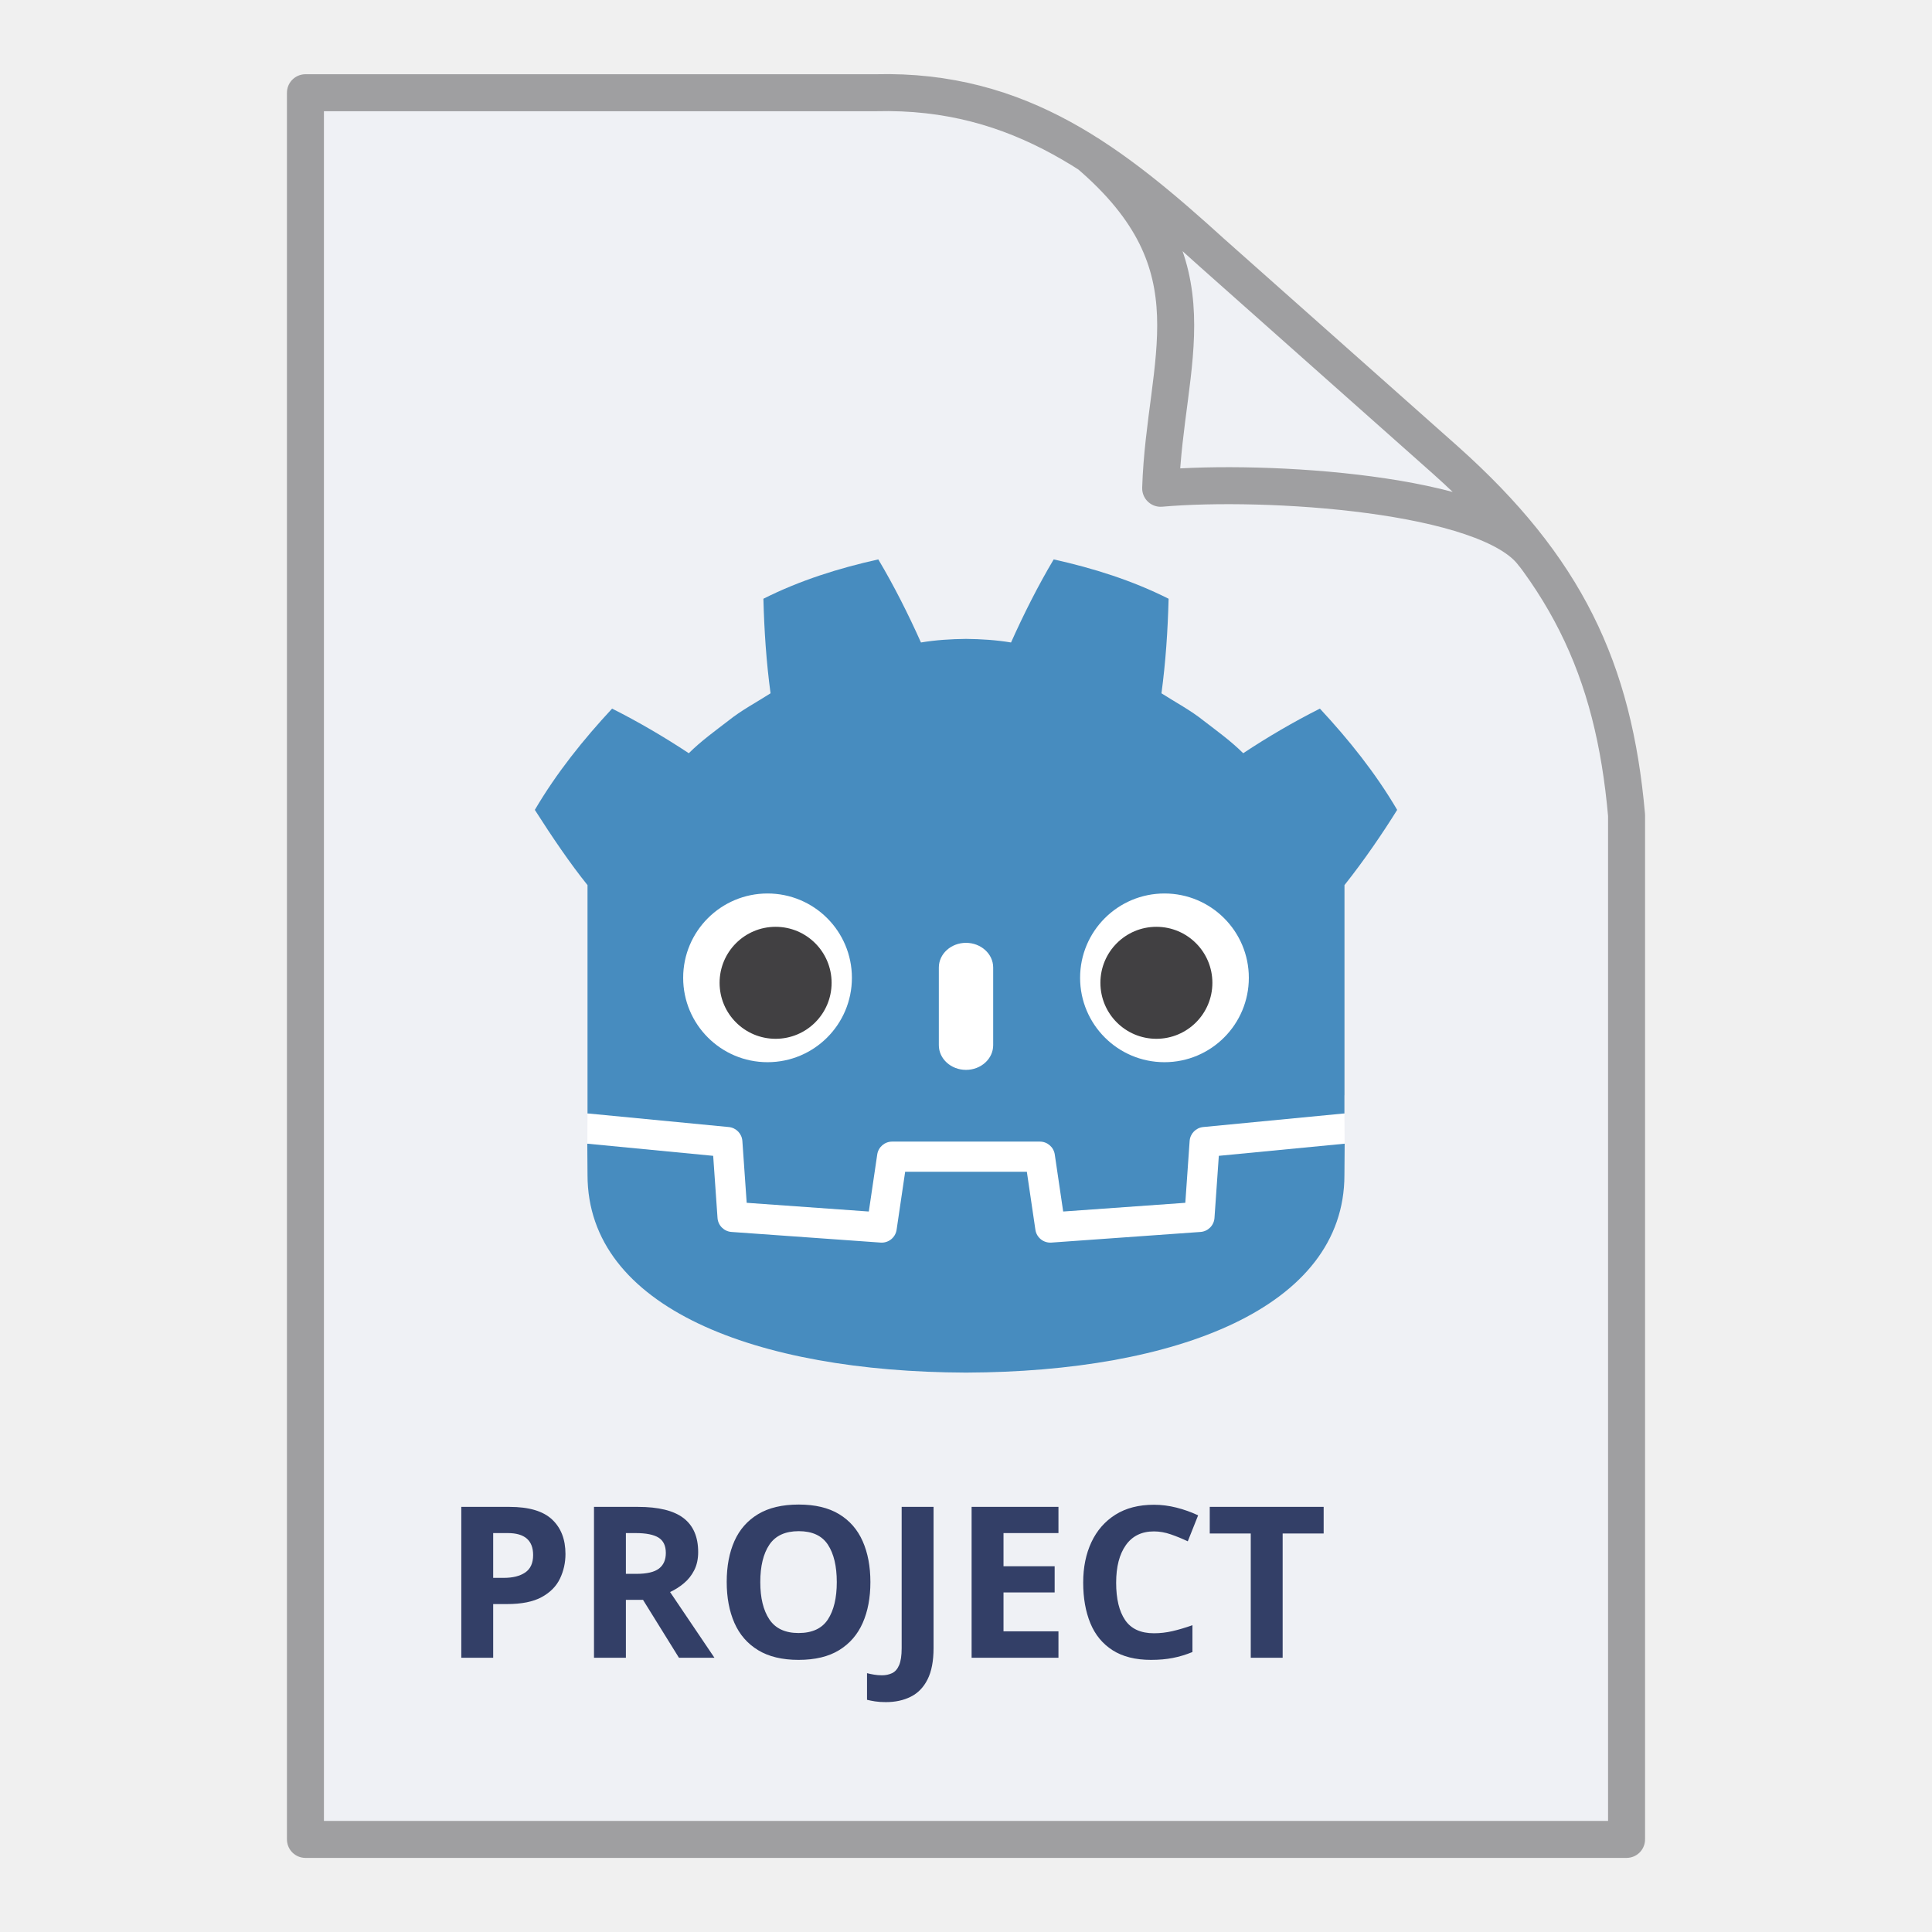
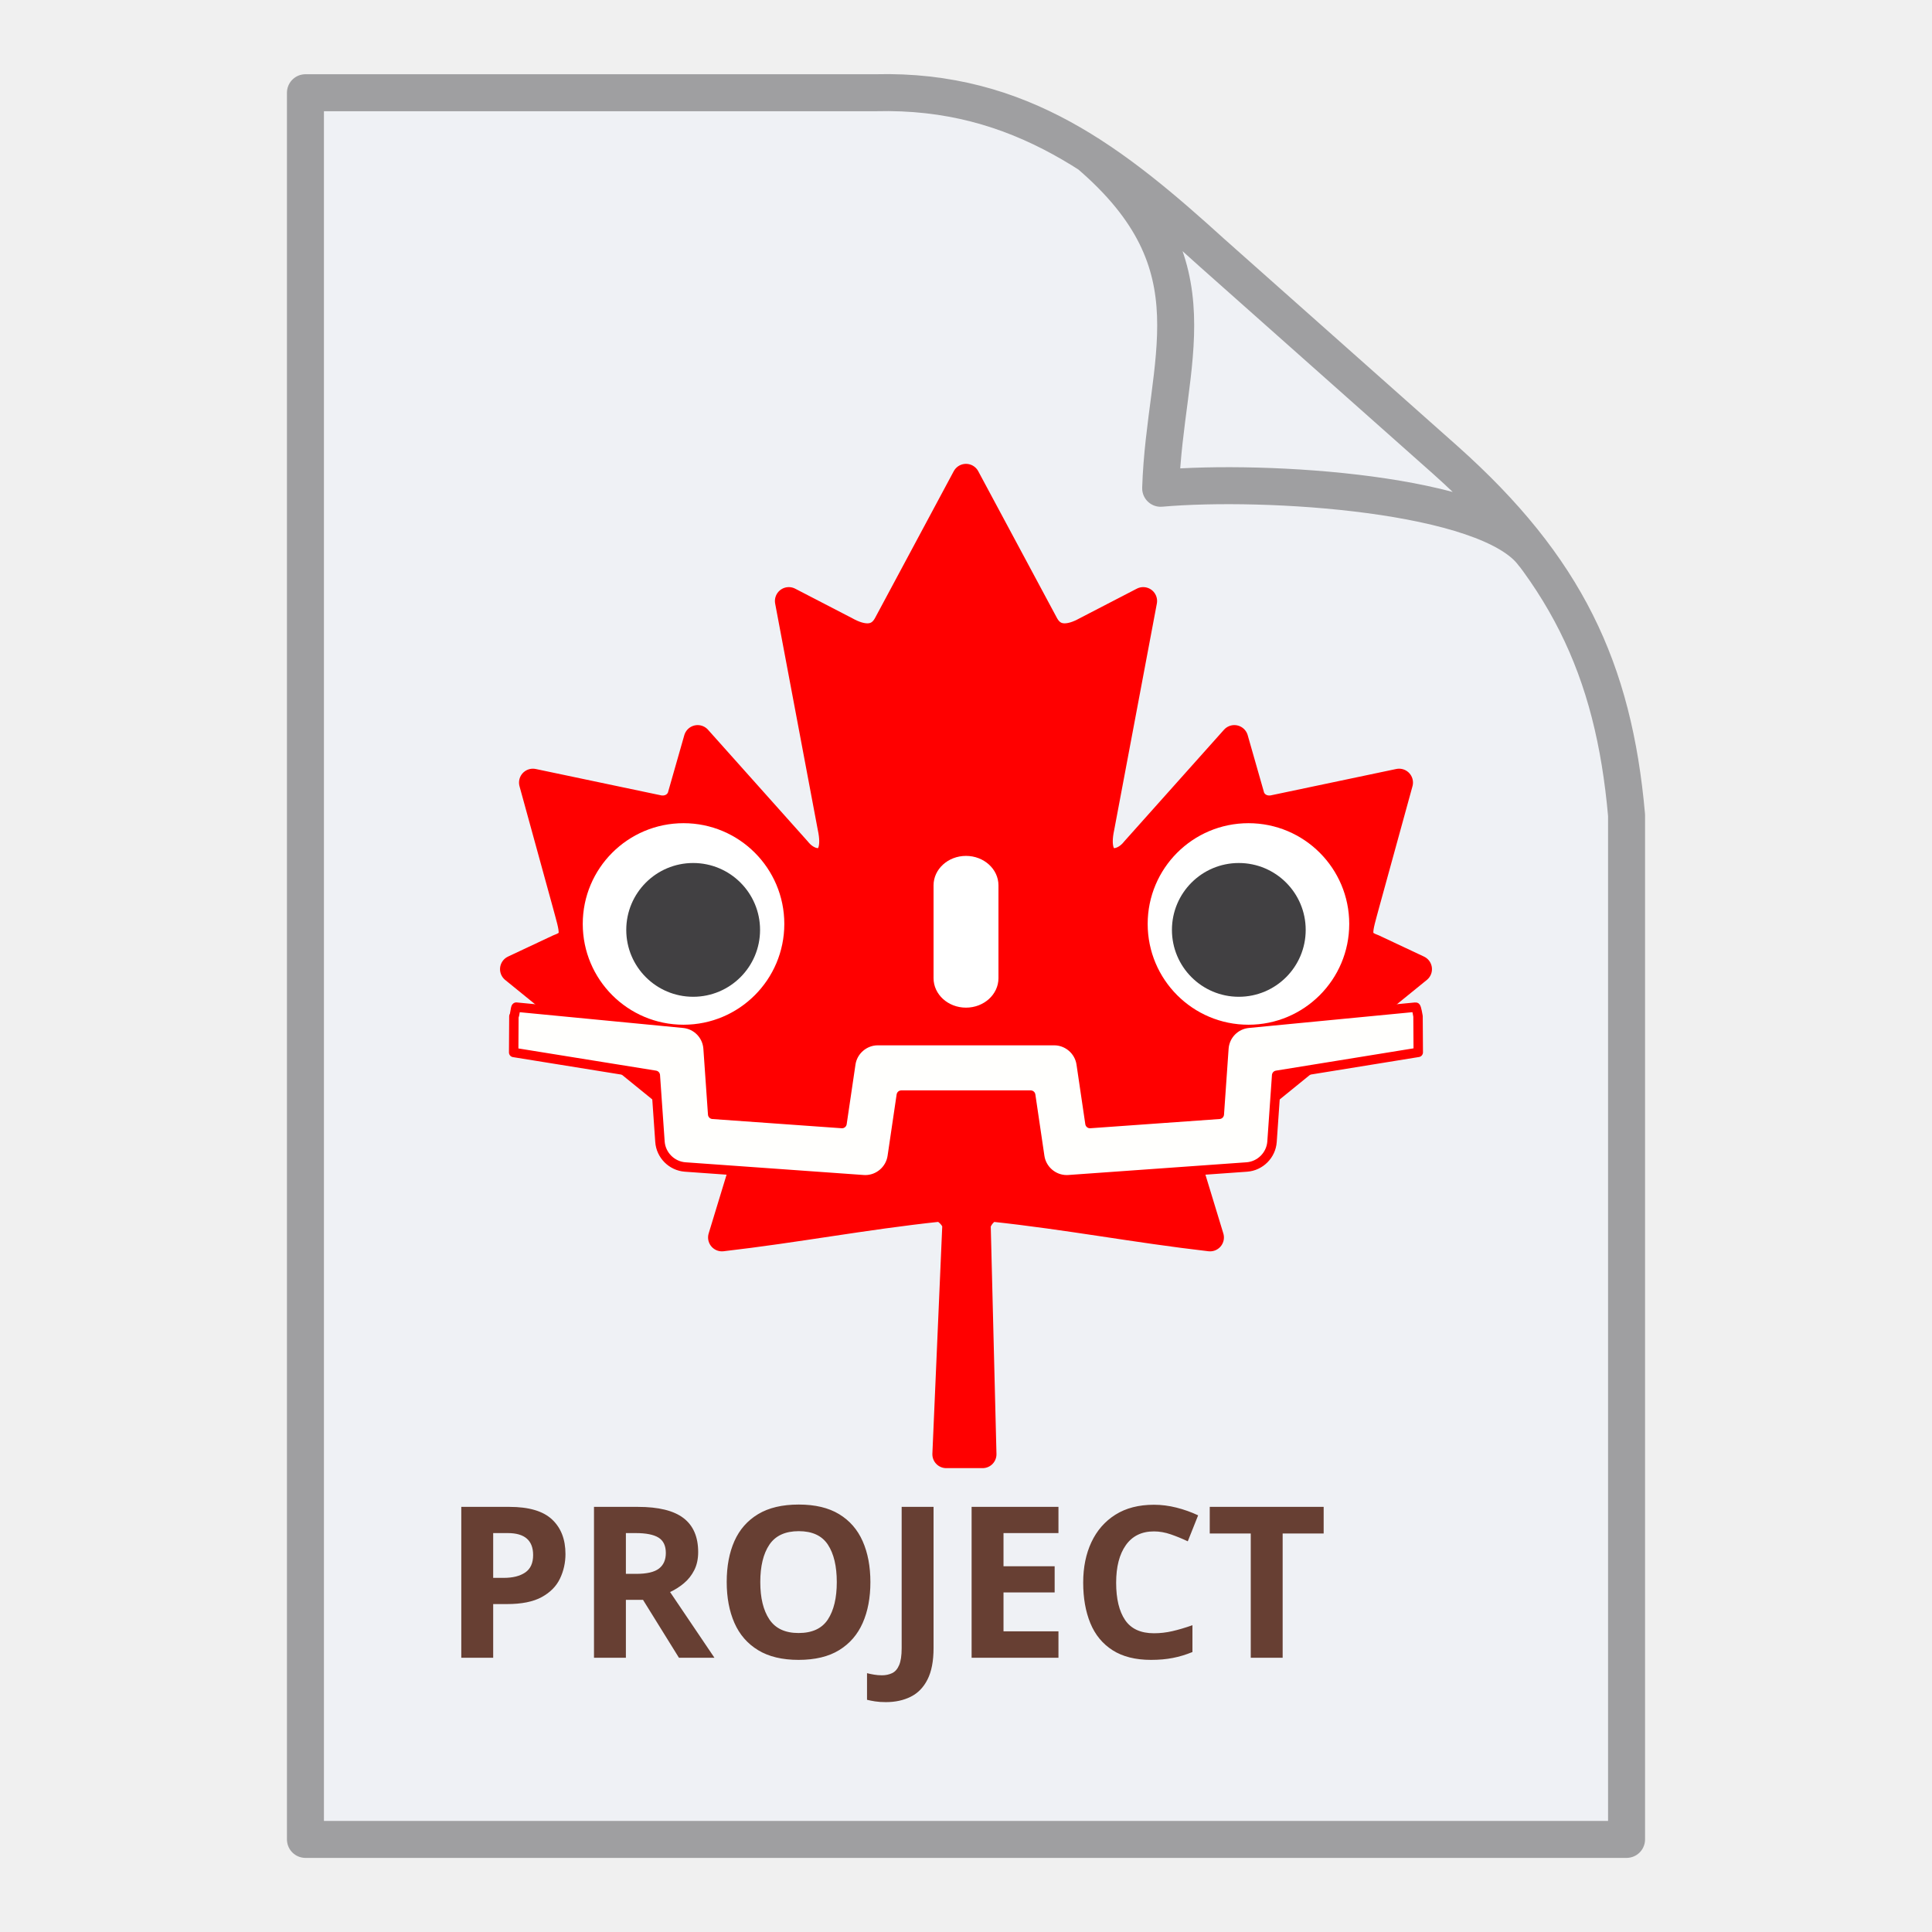
- <svg xmlns="http://www.w3.org/2000/svg" height="1024" width="1024">
-   <path d="m812.681 293.783c-23.575-32.542-141.93-39.864-197.505-34.983 2.17-68.048 31.457-117.655-37.966-177.025m-415.32-32.625h302.11c77.128-2.02 126.554 37.836 178.444 84.882l123.665 109.83c63.819 56.94 89.13 110.624 96 188.174v542.885h-700.219z" fill="#eff1f5" stroke="#9f9fa1" stroke-linecap="round" stroke-linejoin="round" stroke-width="19.603" />
-   <g stroke-width=".32">
-     <path d="m712.572 590.17s-.666-4.089-1.056-4.052l-74.179 7.157a12.056 12.056 0 0 0 -10.9 11.191l-2.038 29.21-57.387 4.094-3.905-26.472c-.868-5.888-6.01-10.327-11.961-10.327h-78.292c-5.95 0-11.09 4.439-11.96 10.327l-3.906 26.472-57.387-4.095-2.038-29.208a12.057 12.057 0 0 0 -10.901-11.194l-74.214-7.155c-.384-.037-.665 4.056-1.049 4.056l-.1 16.052 62.853 10.136 2.059 29.47c.416 5.965 5.23 10.788 11.2 11.217l79.035 5.638c.299.021.594.033.89.033 5.94 0 11.072-4.44 11.941-10.329l4.017-27.237h57.414l4.017 27.237c.867 5.886 6.006 10.326 11.953 10.326.292 0 .583-.009.868-.03l79.046-5.638c5.967-.428 10.783-5.252 11.2-11.218l2.056-29.469 62.826-10.18z" fill="#fff" />
-     <path d="m311.398 469.127v121.042c.221.003.443.01.662.031l74.207 7.155c3.887.375 6.934 3.504 7.204 7.4l2.289 32.756 64.731 4.619 4.46-30.234c.578-3.92 3.942-6.824 7.904-6.824h78.292c3.962 0 7.326 2.904 7.904 6.824l4.458 30.234 64.733-4.619 2.287-32.757c.271-3.895 3.317-7.024 7.203-7.4l74.178-7.154c.22-.02.44-.028.66-.031v-9.658l.032-.01v-111.373c10.45-13.155 20.344-27.666 27.925-39.874-11.586-19.722-25.78-37.347-40.954-53.677-14.073 7.083-27.74 15.108-40.65 23.647-6.46-6.421-13.736-11.674-20.883-17.164-7.022-5.64-14.936-9.775-22.44-14.593 2.234-16.641 3.339-33.024 3.783-50.122-19.366-9.747-40.017-16.209-60.905-20.85-8.34 14.017-15.967 29.196-22.61 44.035-7.876-1.316-15.79-1.804-23.713-1.898v-.013c-.055 0-.107.013-.154.013-.05 0-.1-.013-.15-.013v.013c-7.937.095-15.845.582-23.724 1.898-6.638-14.84-14.261-30.018-22.613-44.035-20.879 4.641-41.532 11.104-60.895 20.85.442 17.098 1.548 33.48 3.788 50.122-7.52 4.818-15.423 8.953-22.447 14.592-7.137 5.491-14.425 10.745-20.887 17.165-12.91-8.539-26.573-16.564-40.65-23.646-15.173 16.329-29.36 33.953-40.95 53.676 9.107 14.297 18.879 28.668 27.925 39.873z" fill="#478cbf" />
-     <path d="m646 612.615-2.3 32.93a7.992 7.992 0 0 1 -7.402 7.413l-79.044 5.64a7.991 7.991 0 0 1 -8.474-6.806l-4.531-30.74h-64.496l-4.533 30.74c-.608 4.137-4.308 7.112-8.474 6.806l-79.043-5.64a7.992 7.992 0 0 1 -7.402-7.413l-2.3-32.931-66.726-6.434c.032 7.173.124 15.028.124 16.592 0 70.472 89.397 104.344 200.465 104.734h.273c111.07-.39 200.435-34.262 200.435-104.734 0-1.592.096-9.416.129-16.592z" fill="#478cbf" />
-     <path d="m451.527 518.261c0 24.71-20.02 44.725-44.72 44.725-24.688 0-44.714-20.016-44.714-44.725 0-24.691 20.026-44.697 44.713-44.697 24.7 0 44.72 20.006 44.72 44.697" fill="#fff" />
-     <path d="m440.766 520.915c0 16.388-13.283 29.671-29.684 29.671-16.393 0-29.684-13.283-29.684-29.671 0-16.39 13.29-29.685 29.684-29.685 16.401 0 29.684 13.295 29.684 29.685" fill="#414042" />
-     <path d="m511.997 567.054c-7.951 0-14.394-5.86-14.394-13.081v-41.17c0-7.216 6.444-13.08 14.394-13.08s14.408 5.864 14.408 13.08v41.17c0 7.222-6.458 13.081-14.408 13.081m60.477-48.793c0 24.71 20.02 44.725 44.724 44.725 24.686 0 44.71-20.016 44.71-44.725 0-24.691-20.024-44.697-44.71-44.697-24.704 0-44.724 20.006-44.724 44.697" fill="#fff" />
-     <path d="m583.238 520.915c0 16.388 13.279 29.671 29.668 29.671 16.405 0 29.683-13.283 29.683-29.671 0-16.39-13.278-29.685-29.684-29.685-16.388 0-29.668 13.295-29.668 29.685" fill="#414042" />
+ <svg xmlns="http://www.w3.org/2000/svg" height="1024" width="1024" version="1.1" id="svg24">
+   <defs id="defs28" />
+   <path d="m812.681 293.783c-23.575-32.542-141.93-39.864-197.505-34.983 2.17-68.048 31.457-117.655-37.966-177.025m-415.32-32.625h302.11c77.128-2.02 126.554 37.836 178.444 84.882l123.665 109.83c63.819 56.94 89.13 110.624 96 188.174v542.885h-700.219z" fill="#eff1f5" stroke="#9f9fa1" stroke-linecap="round" stroke-linejoin="round" stroke-width="19.603" id="path2" />
+   <text style="font-weight:800;font-size:16;font-family:Montserrat;letter-spacing:0;word-spacing:0;fill:#673f33;fill-opacity:1" x="234.416" y="878.644" id="text22">
+     <tspan font-size="112" x="234.416" y="878.644" id="tspan20" style="fill:#673f33;fill-opacity:1">PROJECT</tspan>
+   </text>
+   <path id="path8" style="fill:#ff0000;stroke:#ff0000;stroke-width:14.708;stroke-linejoin:round;stroke-miterlimit:4;stroke-dasharray:none;stroke-opacity:1;paint-order:normal" d="m 511.993,253.208 -41.853,78.06 c -4.749,8.484 -13.257,7.697 -21.766,2.959 l -30.299,-15.69 22.582,119.898 c 4.749,21.904 -10.488,21.904 -18.008,12.433 l -52.879,-59.197 -8.585,30.061 c -0.99,3.948 -5.343,8.094 -11.873,7.107 l -66.867,-14.059 17.563,63.852 c 3.76,14.208 6.692,20.09 -3.796,23.838 l -23.832,11.202 115.105,93.496 c 4.556,3.535 6.858,9.898 5.236,15.658 l -10.074,33.059 c 39.633,-4.568 75.144,-11.441 114.796,-15.674 3.5,-0.374 9.361,5.404 9.337,9.46 l -5.251,121.12 h 19.268 l -3.033,-120.862 c -0.024,-4.057 5.293,-10.094 8.794,-9.72 39.652,4.233 75.163,11.107 114.796,15.675 l -10.074,-33.06 c -1.622,-5.76 0.68,-12.122 5.236,-15.657 L 751.621,513.67 727.788,502.468 c -10.488,-3.747 -7.556,-9.629 -3.796,-23.837 l 17.563,-63.853 -66.867,14.059 c -6.53,0.987 -10.883,-3.159 -11.873,-7.107 l -8.585,-30.061 -52.879,59.197 c -7.52,9.471 -22.757,9.471 -18.008,-12.433 l 22.582,-119.898 -30.299,15.69 c -8.509,4.738 -17.017,5.525 -21.766,-2.959 z" />
+   <g id="g78" transform="matrix(2.448922,0,0,-2.448922,751.5815,538.6426)" style="fill:#fffffd;fill-opacity:1;stroke:#ff0000;stroke-width:0.32;stroke-linejoin:round;stroke-miterlimit:4;stroke-dasharray:none;stroke-opacity:1">
+     <path d="m 0,0 c 0,0 -0.325,1.994 -0.515,1.976 l -36.182,-3.491 c -2.879,-0.278 -5.115,-2.574 -5.317,-5.459 l -0.994,-14.247 -27.992,-1.997 -1.904,12.912 c -0.424,2.872 -2.932,5.037 -5.835,5.037 h -38.188 c -2.902,0 -5.41,-2.165 -5.834,-5.037 l -1.905,-12.912 -27.992,1.997 -0.994,14.247 c -0.202,2.886 -2.438,5.182 -5.317,5.46 l -36.2,3.49 c -0.187,0.018 -0.324,-1.978 -0.511,-1.978 l -0.049,-7.83 30.658,-4.944 1.004,-14.374 c 0.203,-2.91 2.551,-5.263 5.463,-5.472 l 38.551,-2.75 c 0.146,-0.01 0.29,-0.016 0.434,-0.016 2.897,0 5.401,2.166 5.825,5.038 l 1.959,13.286 h 28.005 l 1.959,-13.286 c 0.423,-2.871 2.93,-5.037 5.831,-5.037 0.142,0 0.284,0.005 0.423,0.015 l 38.556,2.75 c 2.911,0.209 5.26,2.562 5.463,5.472 l 1.003,14.374 30.645,4.966 z" style="fill:#fffffd;fill-opacity:1;fill-rule:nonzero;stroke:#ff0000;stroke-width:2.042;stroke-linejoin:round;stroke-miterlimit:4;stroke-dasharray:none;stroke-opacity:1" id="path80" />
  </g>
-   <text style="font-weight:800;font-size:16;font-family:Montserrat;letter-spacing:0;word-spacing:0;fill:#333f67" x="234.416" y="878.644">
-     <tspan font-size="112" x="234.416" y="878.644">PROJECT</tspan>
-   </text>
+   <g id="g90-3" transform="matrix(2.448922,0,0,-2.448922,415.701,489.6999)" style="stroke-width:0.32">
+     <path d="m 0,0 c 0,-12.052 -9.765,-21.815 -21.813,-21.815 -12.042,0 -21.81,9.763 -21.81,21.815 0,12.044 9.768,21.802 21.81,21.802 C -9.765,21.802 0,12.044 0,0" style="fill:#ffffff;fill-opacity:1;fill-rule:nonzero;stroke:none;stroke-width:0.32" id="path92-5" />
+   </g>
+   <g id="g94-6" transform="matrix(2.448922,0,0,-2.448922,402.8475,492.8684)" style="stroke-width:0.32">
+     <path d="m 0,0 c 0,-7.994 -6.479,-14.473 -14.479,-14.473 -7.996,0 -14.479,6.479 -14.479,14.473 0,7.994 6.483,14.479 14.479,14.479 C -6.479,14.479 0,7.994 0,0" style="fill:#414042;fill-opacity:1;fill-rule:nonzero;stroke:none;stroke-width:0.32" id="path96-2" />
+   </g>
+   <g id="g98-9" transform="matrix(2.448922,0,0,-2.448922,511.9961,551.5459)" style="stroke-width:0.32">
+     <path d="m 0,7.135 c -3.878,0 -7.021,2.858 -7.021,6.381 v 20.081 c 0,3.52 3.143,6.381 7.021,6.381 3.878,0 7.028,-2.861 7.028,-6.381 v -20.081 C 7.028,9.993 3.878,7.135 0,7.135" style="fill:#ffffff;fill-opacity:1;fill-rule:nonzero;stroke:none;stroke-width:0.32" id="path100-1" />
+   </g>
+   <g id="g102-2" transform="matrix(2.448922,0,0,-2.448922,608.294,489.7024)" style="stroke-width:0.32">
+     <path d="m 0,0 c 0,-12.052 9.765,-21.815 21.815,-21.815 12.041,0 21.808,9.763 21.808,21.815 0,12.044 -9.767,21.802 -21.808,21.802 C 9.765,21.802 0,12.044 0,0" style="fill:#ffffff;fill-opacity:1;fill-rule:nonzero;stroke:none;stroke-width:0.32" id="path104-7" />
+   </g>
+   <g id="g106-0" transform="matrix(2.448922,0,0,-2.448922,621.1507,492.8709)" style="stroke-width:0.32">
+     <path d="m 0,0 c 0,-7.994 6.477,-14.473 14.471,-14.473 8.002,0 14.479,6.479 14.479,14.473 0,7.994 -6.477,14.479 -14.479,14.479 C 6.477,14.479 0,7.994 0,0" style="fill:#414042;fill-opacity:1;fill-rule:nonzero;stroke:none;stroke-width:0.32" id="path108-9" />
+   </g>
</svg>
